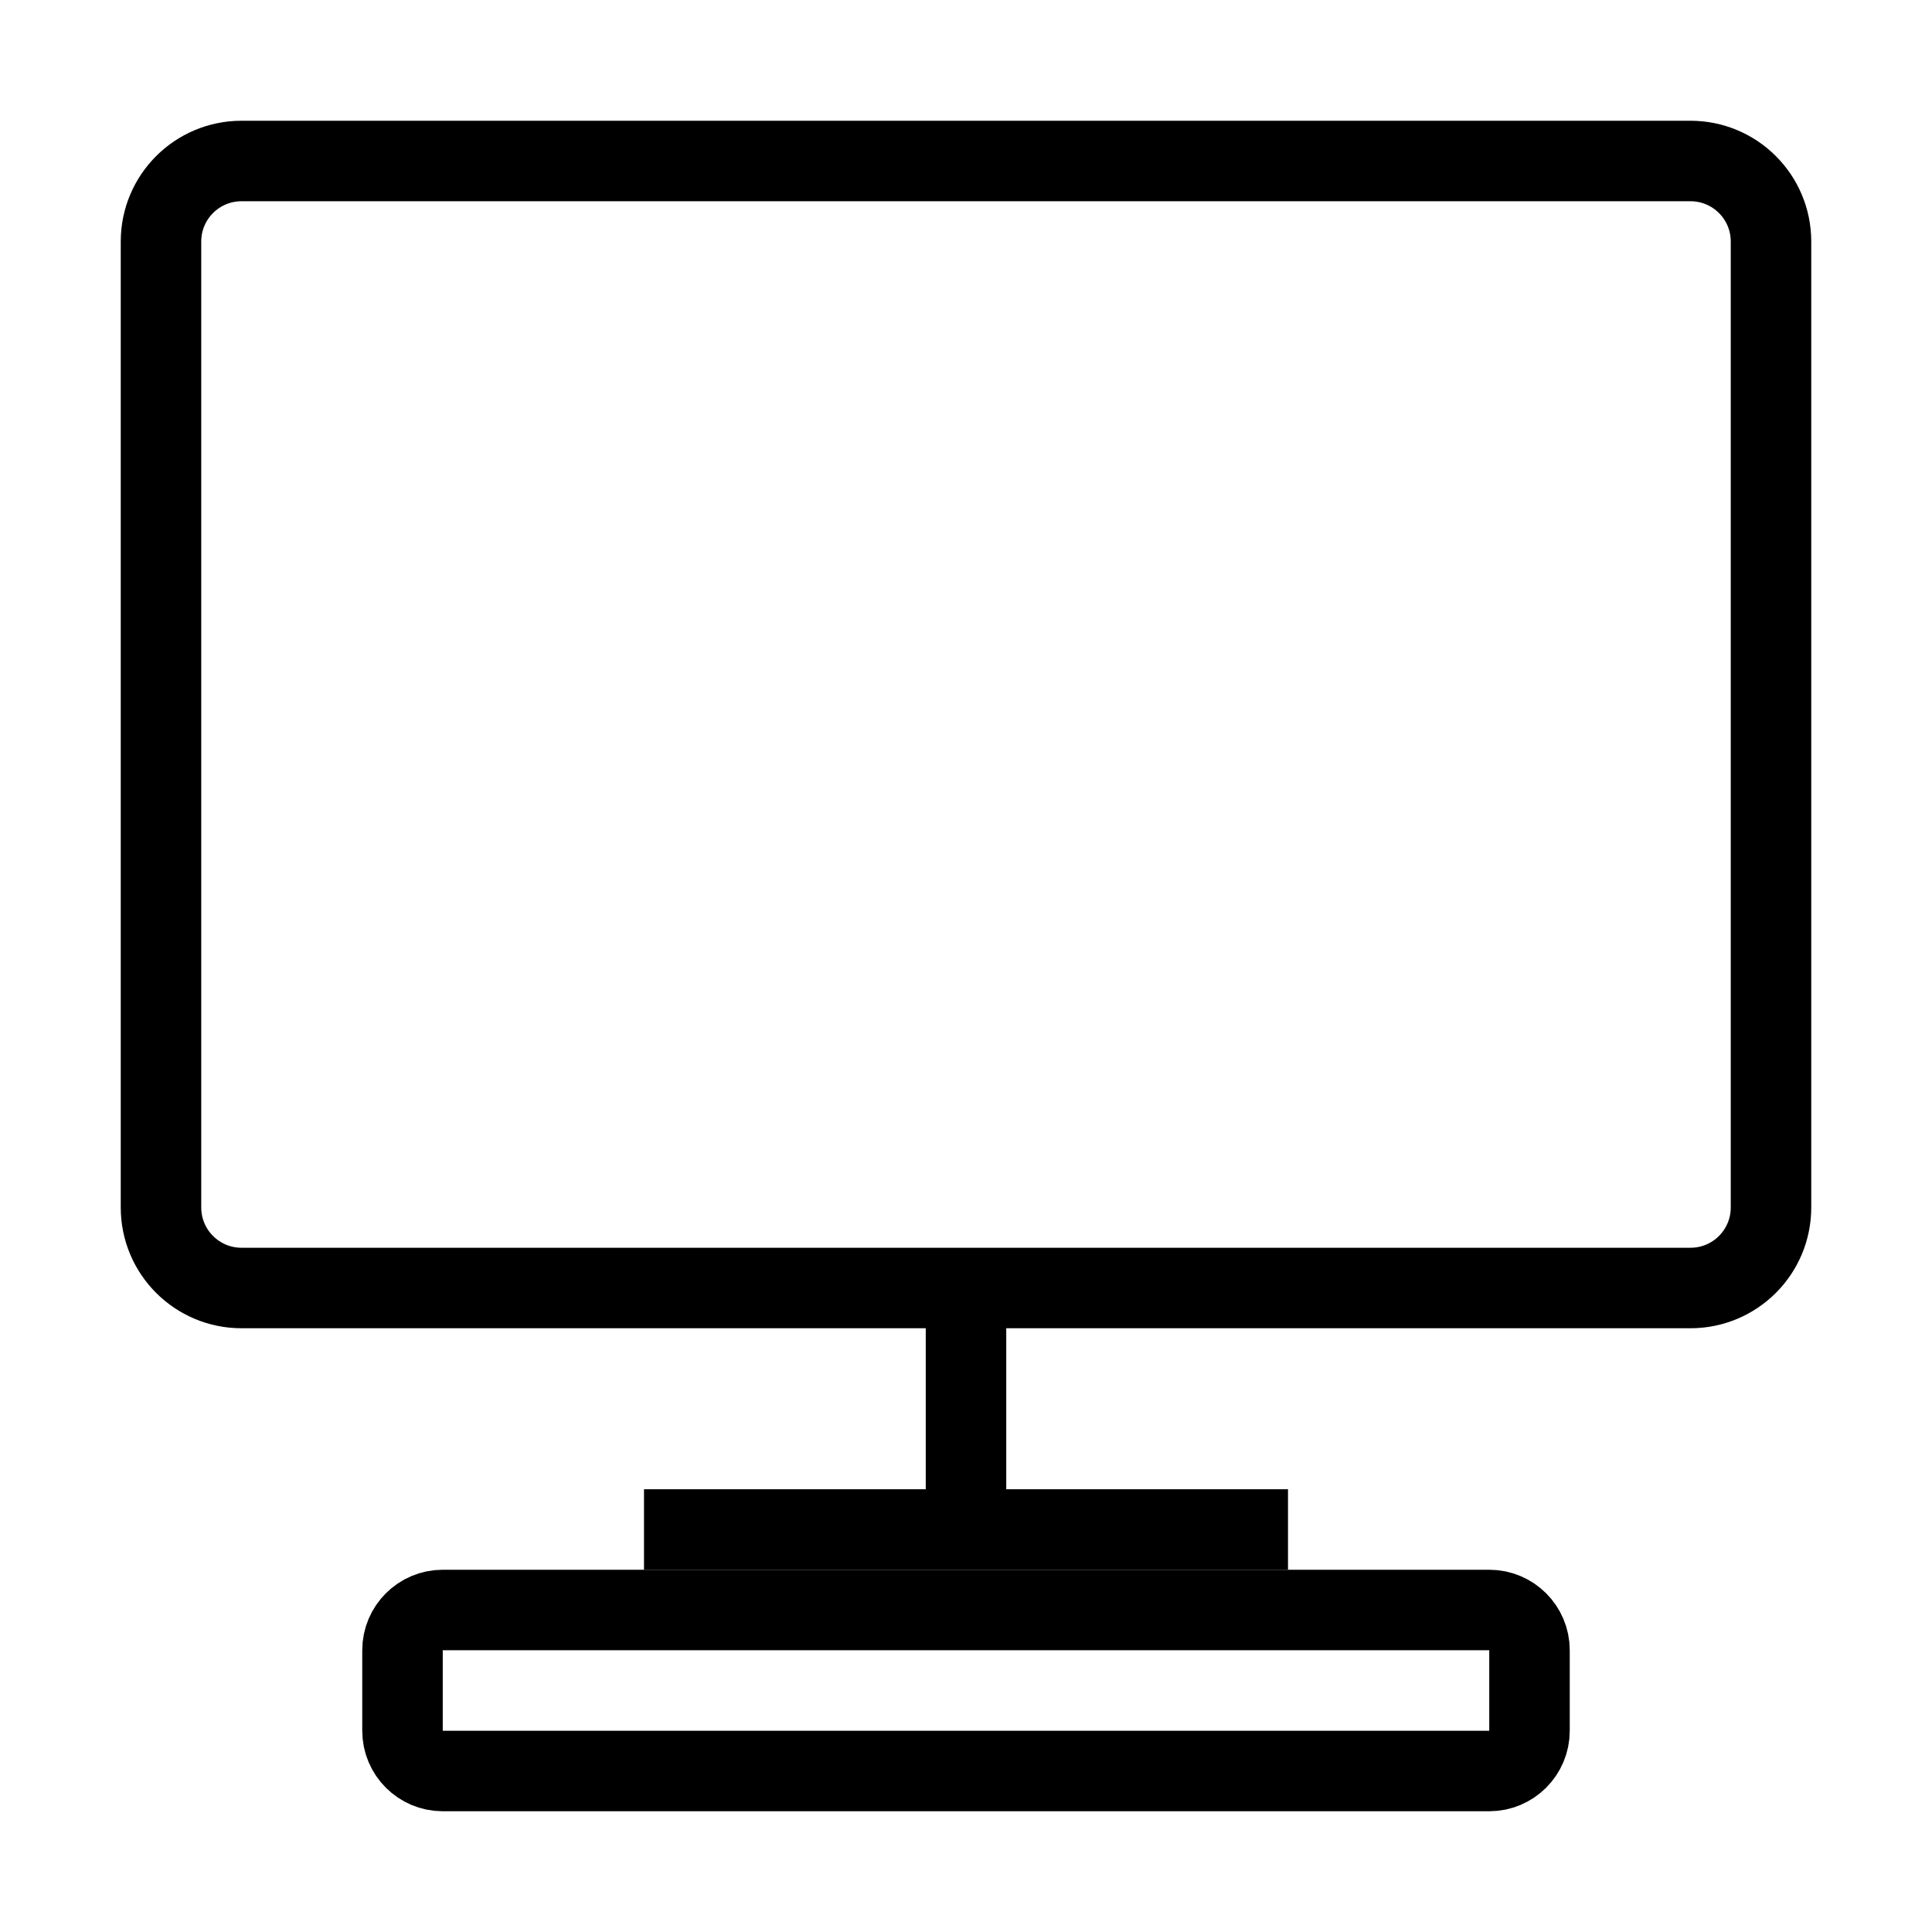
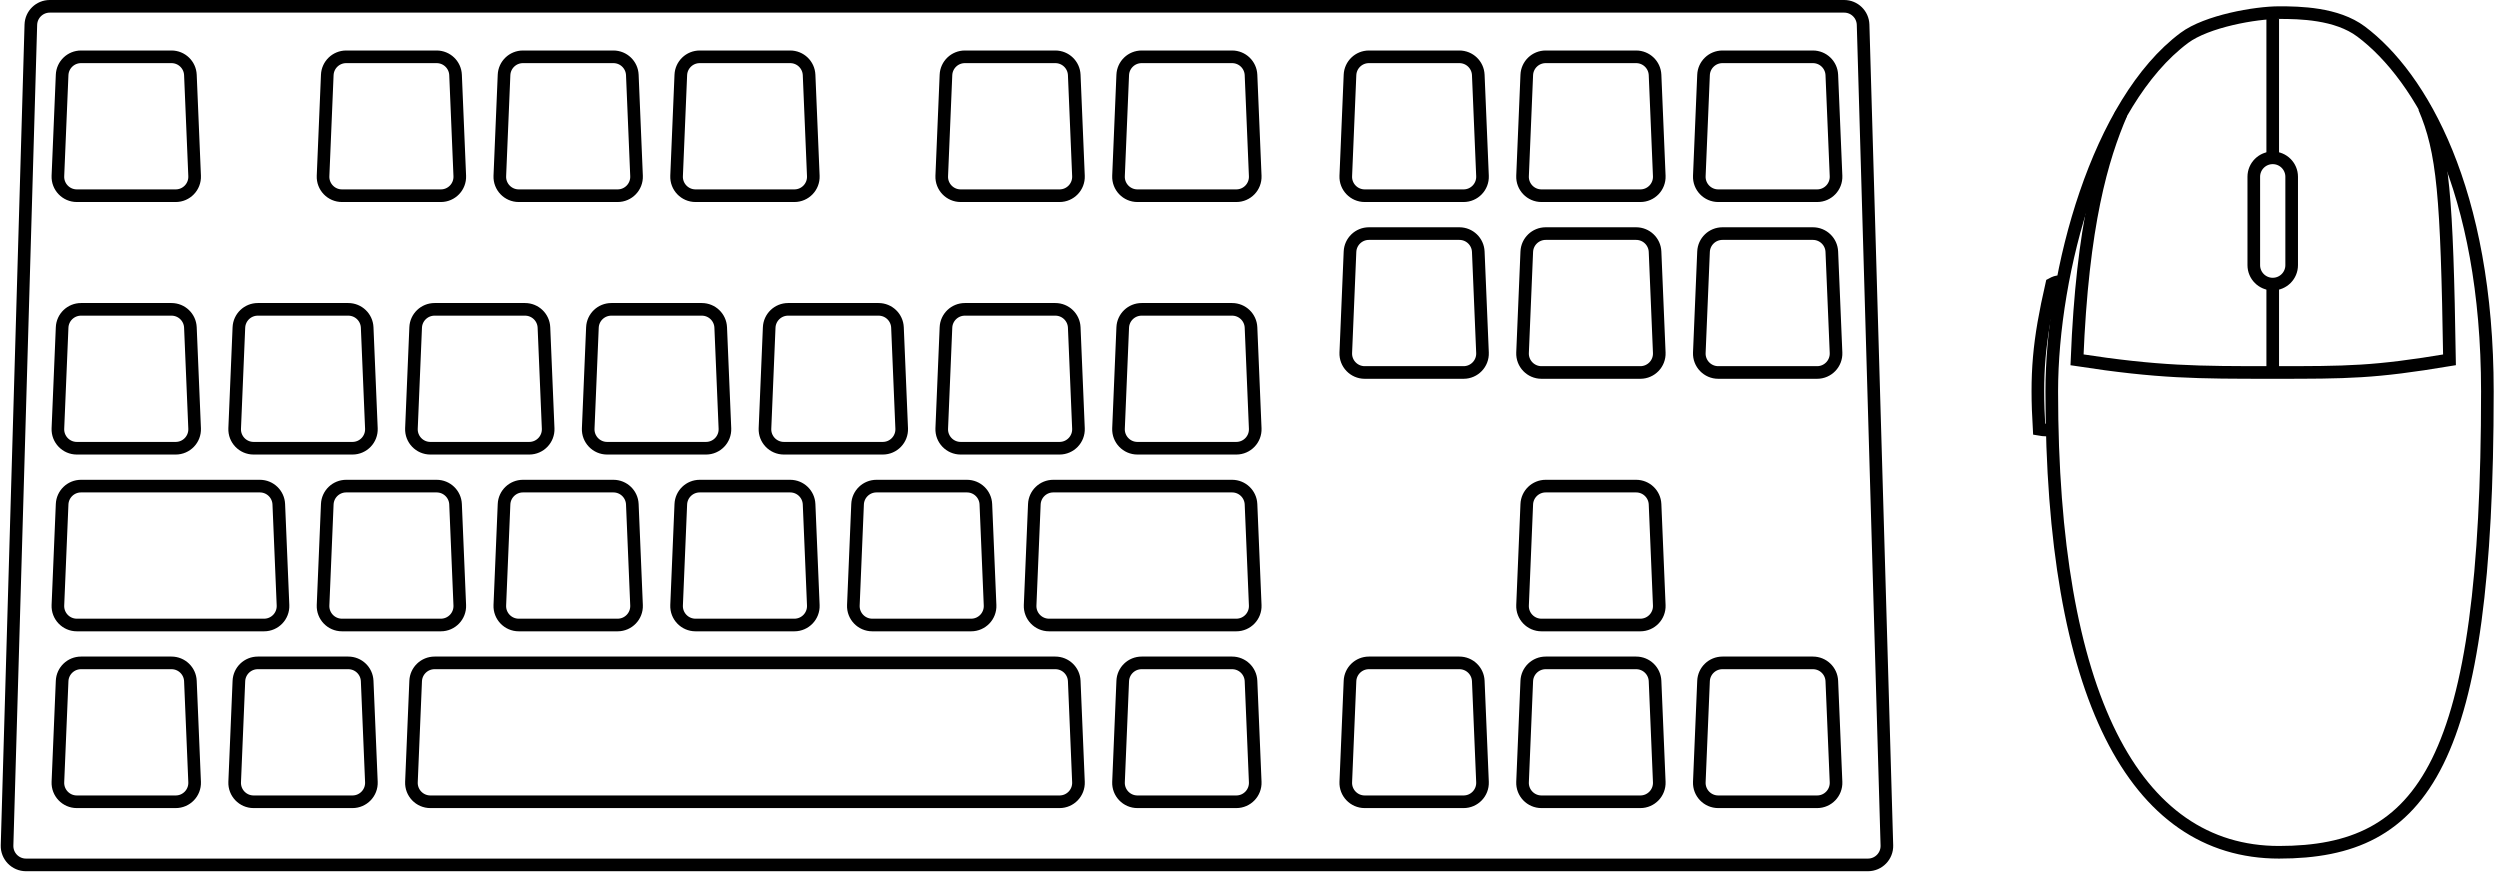
- <svg xmlns="http://www.w3.org/2000/svg" width="48" height="48" viewBox="0 0 48 48" fill="none">
-   <rect x="4" y="4" width="40" height="28" rx="2" stroke="black" stroke-width="2" />
-   <line x1="24" y1="32" x2="24" y2="38" stroke="black" stroke-width="2" />
-   <line x1="16" y1="38" x2="32" y2="38" stroke="black" stroke-width="2" />
-   <rect x="10" y="40" width="28" height="4" rx="1" stroke="black" stroke-width="2" />
+ <svg xmlns="http://www.w3.org/2000/svg" width="198" height="69" viewBox="0 0 198 69" fill="none">
+   <path d="M2.443 1.957C2.467 1.145 3.131 0.5 3.943 0.5H146.057C146.869 0.5 147.533 1.145 147.557 1.957L149.441 66.957C149.465 67.802 148.787 68.5 147.941 68.5H2.059C1.213 68.5 0.535 67.802 0.559 66.957L2.443 1.957Z" stroke="black" />
+   <path d="M4.92 5.938C4.953 5.134 5.614 4.5 6.418 4.5H13.582C14.386 4.5 15.047 5.134 15.08 5.938L15.414 13.938C15.449 14.79 14.768 15.5 13.915 15.5H6.085C5.232 15.5 4.551 14.79 4.586 13.938L4.92 5.938Z" stroke="black" />
+   <path d="M25.92 5.938C25.953 5.134 26.614 4.5 27.418 4.5H34.582C35.386 4.5 36.047 5.134 36.08 5.938L36.414 13.938C36.449 14.79 35.768 15.5 34.915 15.5H27.085C26.232 15.5 25.551 14.79 25.586 13.938L25.92 5.938Z" stroke="black" />
+   <path d="M39.92 5.938C39.953 5.134 40.614 4.5 41.418 4.5H48.582C49.386 4.5 50.047 5.134 50.08 5.938L50.414 13.938C50.449 14.79 49.768 15.5 48.915 15.5H41.085C40.232 15.5 39.551 14.79 39.586 13.938L39.92 5.938Z" stroke="black" />
+   <path d="M53.92 5.938C53.953 5.134 54.614 4.5 55.418 4.5H62.582C63.386 4.5 64.047 5.134 64.08 5.938L64.414 13.938C64.449 14.79 63.768 15.5 62.915 15.5H55.085C54.232 15.5 53.551 14.79 53.586 13.938L53.92 5.938Z" stroke="black" />
+   <path d="M88.92 5.938C88.953 5.134 89.614 4.5 90.418 4.5H97.582C98.386 4.5 99.047 5.134 99.08 5.938L99.414 13.938C99.449 14.79 98.768 15.5 97.915 15.5H90.085C89.232 15.5 88.551 14.79 88.586 13.938L88.92 5.938Z" stroke="black" />
+   <path d="M74.92 5.938C74.953 5.134 75.614 4.5 76.418 4.5H83.582C84.386 4.5 85.047 5.134 85.08 5.938L85.414 13.938C85.449 14.79 84.768 15.5 83.915 15.5H76.085C75.232 15.5 74.551 14.79 74.586 13.938L74.92 5.938Z" stroke="black" />
+   <path d="M106.92 5.938C106.953 5.134 107.614 4.5 108.418 4.5H115.582C116.386 4.5 117.047 5.134 117.08 5.938L117.414 13.938C117.449 14.79 116.768 15.5 115.915 15.5H108.085C107.232 15.5 106.551 14.79 106.586 13.938L106.92 5.938Z" stroke="black" />
+   <path d="M120.92 5.938C120.953 5.134 121.614 4.5 122.418 4.5H129.582C130.386 4.5 131.047 5.134 131.08 5.938L131.414 13.938C131.449 14.79 130.768 15.5 129.915 15.5H122.085C121.232 15.5 120.551 14.79 120.586 13.938L120.92 5.938Z" stroke="black" />
+   <path d="M134.92 5.938C134.953 5.134 135.614 4.5 136.418 4.5H143.582C144.386 4.5 145.047 5.134 145.08 5.938L145.414 13.938C145.449 14.79 144.768 15.5 143.915 15.5H136.085C135.232 15.5 134.551 14.79 134.586 13.938L134.92 5.938Z" stroke="black" />
+   <path d="M134.92 19.938C134.953 19.134 135.614 18.5 136.418 18.5H143.582C144.386 18.5 145.047 19.134 145.08 19.938L145.414 27.938C145.449 28.79 144.768 29.5 143.915 29.5H136.085C135.232 29.5 134.551 28.79 134.586 27.938L134.92 19.938Z" stroke="black" />
+   <path d="M120.92 19.938C120.953 19.134 121.614 18.5 122.418 18.5H129.582C130.386 18.5 131.047 19.134 131.08 19.938L131.414 27.938C131.449 28.79 130.768 29.5 129.915 29.5H122.085C121.232 29.5 120.551 28.79 120.586 27.938L120.92 19.938Z" stroke="black" />
+   <path d="M106.92 19.938C106.953 19.134 107.614 18.5 108.418 18.5H115.582C116.386 18.5 117.047 19.134 117.08 19.938L117.414 27.938C117.449 28.79 116.768 29.5 115.915 29.5H108.085C107.232 29.5 106.551 28.79 106.586 27.938L106.92 19.938Z" stroke="black" />
+   <path d="M4.92 25.938C4.953 25.134 5.614 24.5 6.418 24.5H13.582C14.386 24.5 15.047 25.134 15.08 25.938L15.414 33.938C15.449 34.79 14.768 35.5 13.915 35.5H6.085C5.232 35.5 4.551 34.79 4.586 33.938L4.92 25.938Z" stroke="black" />
+   <path d="M18.92 25.938C18.953 25.134 19.614 24.5 20.418 24.5H27.582C28.386 24.5 29.047 25.134 29.08 25.938L29.414 33.938C29.449 34.79 28.768 35.5 27.915 35.5H20.085C19.232 35.5 18.551 34.79 18.586 33.938L18.92 25.938Z" stroke="black" />
+   <path d="M25.92 39.938C25.953 39.134 26.614 38.5 27.418 38.5H34.582C35.386 38.5 36.047 39.134 36.08 39.938L36.414 47.938C36.449 48.79 35.768 49.5 34.915 49.5H27.085C26.232 49.5 25.551 48.79 25.586 47.938L25.92 39.938Z" stroke="black" />
+   <path d="M18.92 53.938C18.953 53.134 19.614 52.5 20.418 52.5H27.582C28.386 52.5 29.047 53.134 29.08 53.938L29.414 61.938C29.449 62.79 28.768 63.5 27.915 63.5H20.085C19.232 63.5 18.551 62.79 18.586 61.938L18.92 53.938Z" stroke="black" />
+   <path d="M4.92 53.938C4.953 53.134 5.614 52.5 6.418 52.5H13.582C14.386 52.5 15.047 53.134 15.08 53.938L15.414 61.938C15.449 62.79 14.768 63.5 13.915 63.5H6.085C5.232 63.5 4.551 62.79 4.586 61.938L4.92 53.938Z" stroke="black" />
+   <path d="M39.92 39.938C39.953 39.134 40.614 38.5 41.418 38.5H48.582C49.386 38.5 50.047 39.134 50.08 39.938L50.414 47.938C50.449 48.79 49.768 49.5 48.915 49.5H41.085C40.232 49.5 39.551 48.79 39.586 47.938L39.92 39.938Z" stroke="black" />
+   <path d="M53.92 39.938C53.953 39.134 54.614 38.5 55.418 38.5H62.582C63.386 38.5 64.047 39.134 64.08 39.938L64.414 47.938C64.449 48.79 63.768 49.5 62.915 49.5H55.085C54.232 49.5 53.551 48.79 53.586 47.938L53.92 39.938Z" stroke="black" />
+   <path d="M67.92 39.938C67.953 39.134 68.614 38.5 69.418 38.5H76.582C77.386 38.5 78.047 39.134 78.08 39.938L78.414 47.938C78.449 48.79 77.768 49.5 76.915 49.5H69.085C68.232 49.5 67.551 48.79 67.586 47.938L67.92 39.938Z" stroke="black" />
+   <path d="M32.92 25.938C32.953 25.134 33.614 24.5 34.418 24.5H41.582C42.386 24.5 43.047 25.134 43.08 25.938L43.414 33.938C43.449 34.79 42.768 35.5 41.915 35.5H34.085C33.232 35.5 32.551 34.79 32.586 33.938L32.92 25.938Z" stroke="black" />
+   <path d="M46.92 25.938C46.953 25.134 47.614 24.5 48.418 24.5H55.582C56.386 24.5 57.047 25.134 57.08 25.938L57.414 33.938C57.449 34.79 56.768 35.5 55.915 35.5H48.085C47.232 35.5 46.551 34.79 46.586 33.938L46.92 25.938Z" stroke="black" />
+   <path d="M60.92 25.938C60.953 25.134 61.614 24.5 62.418 24.5H69.582C70.386 24.5 71.047 25.134 71.08 25.938L71.414 33.938C71.449 34.79 70.768 35.5 69.915 35.5H62.085C61.232 35.5 60.551 34.79 60.586 33.938L60.92 25.938Z" stroke="black" />
+   <path d="M74.92 25.938C74.953 25.134 75.614 24.5 76.418 24.5H83.582C84.386 24.5 85.047 25.134 85.08 25.938L85.414 33.938C85.449 34.79 84.768 35.5 83.915 35.5H76.085C75.232 35.5 74.551 34.79 74.586 33.938L74.92 25.938Z" stroke="black" />
+   <path d="M88.92 25.938C88.953 25.134 89.614 24.5 90.418 24.5H97.582C98.386 24.5 99.047 25.134 99.08 25.938L99.414 33.938C99.449 34.79 98.768 35.5 97.915 35.5H90.085C89.232 35.5 88.551 34.79 88.586 33.938L88.92 25.938Z" stroke="black" />
+   <path d="M88.92 53.938C88.953 53.134 89.614 52.5 90.418 52.5H97.582C98.386 52.5 99.047 53.134 99.08 53.938L99.414 61.938C99.449 62.79 98.768 63.5 97.915 63.5H90.085C89.232 63.5 88.551 62.79 88.586 61.938L88.92 53.938Z" stroke="black" />
+   <path d="M106.92 53.938C106.953 53.134 107.614 52.5 108.418 52.5H115.582C116.386 52.5 117.047 53.134 117.08 53.938L117.414 61.938C117.449 62.79 116.768 63.5 115.915 63.5H108.085C107.232 63.5 106.551 62.79 106.586 61.938L106.92 53.938Z" stroke="black" />
+   <path d="M120.92 53.938C120.953 53.134 121.614 52.5 122.418 52.5H129.582C130.386 52.5 131.047 53.134 131.08 53.938L131.414 61.938C131.449 62.79 130.768 63.5 129.915 63.5H122.085C121.232 63.5 120.551 62.79 120.586 61.938L120.92 53.938Z" stroke="black" />
+   <path d="M134.92 53.938C134.953 53.134 135.614 52.5 136.418 52.5H143.582C144.386 52.5 145.047 53.134 145.08 53.938L145.414 61.938C145.449 62.79 144.768 63.5 143.915 63.5H136.085C135.232 63.5 134.551 62.79 134.586 61.938L134.92 53.938Z" stroke="black" />
+   <path d="M120.92 39.938C120.953 39.134 121.614 38.5 122.418 38.5H129.582C130.386 38.5 131.047 39.134 131.08 39.938L131.414 47.938C131.449 48.79 130.768 49.5 129.915 49.5H122.085C121.232 49.5 120.551 48.79 120.586 47.938L120.92 39.938Z" stroke="black" />
+   <path d="M4.92 39.938C4.953 39.134 5.614 38.5 6.418 38.5H20.582C21.386 38.5 22.047 39.134 22.08 39.938L22.414 47.938C22.449 48.79 21.768 49.5 20.915 49.5H6.085C5.232 49.5 4.551 48.79 4.586 47.938L4.92 39.938Z" stroke="black" />
+   <path d="M81.92 39.938C81.953 39.134 82.614 38.5 83.418 38.5H97.582C98.386 38.5 99.047 39.134 99.08 39.938L99.414 47.938C99.449 48.79 98.768 49.5 97.915 49.5H83.085C82.232 49.5 81.551 48.79 81.586 47.938L81.92 39.938Z" stroke="black" />
+   <path d="M32.92 53.938C32.953 53.134 33.614 52.5 34.418 52.5H83.582C84.386 52.5 85.047 53.134 85.08 53.938L85.414 61.938C85.449 62.79 84.768 63.5 83.915 63.5H34.085C33.232 63.5 32.551 62.79 32.586 61.938L32.92 53.938Z" stroke="black" />
+   <path d="M162.5 31C162.5 55 169 67.5 180.5 67.5C192 67.5 197 60.5 197 31C197 15.053 191.738 6.047 187 2.5C185.053 1.042 182.102 1 180.5 1C178.64 1 174.78 1.675 173 3C166.165 8.089 162.5 21.48 162.5 31Z" stroke="black" />
+   <rect x="178.5" y="12.5" width="3" height="10" rx="1.5" stroke="black" />
+   <path d="M180 1.5V12.5" stroke="black" />
+   <path d="M168 9C166.5 12.5 164.928 17.702 164.5 28.5C171 29.5 174 29.5 180 29.5M180 29.5V22.5M180 29.5C186 29.5 188 29.5 194 28.5C193.791 15.431 193.5 12 192 8.5" stroke="black" />
+   <path d="M163.5 22.5C163.196 22.282 162.999 22.227 162.5 22.5C161.455 27.072 161.239 29.596 161.5 34C161.94 34.078 162.155 34.072 162.5 34" stroke="black" />
</svg>
